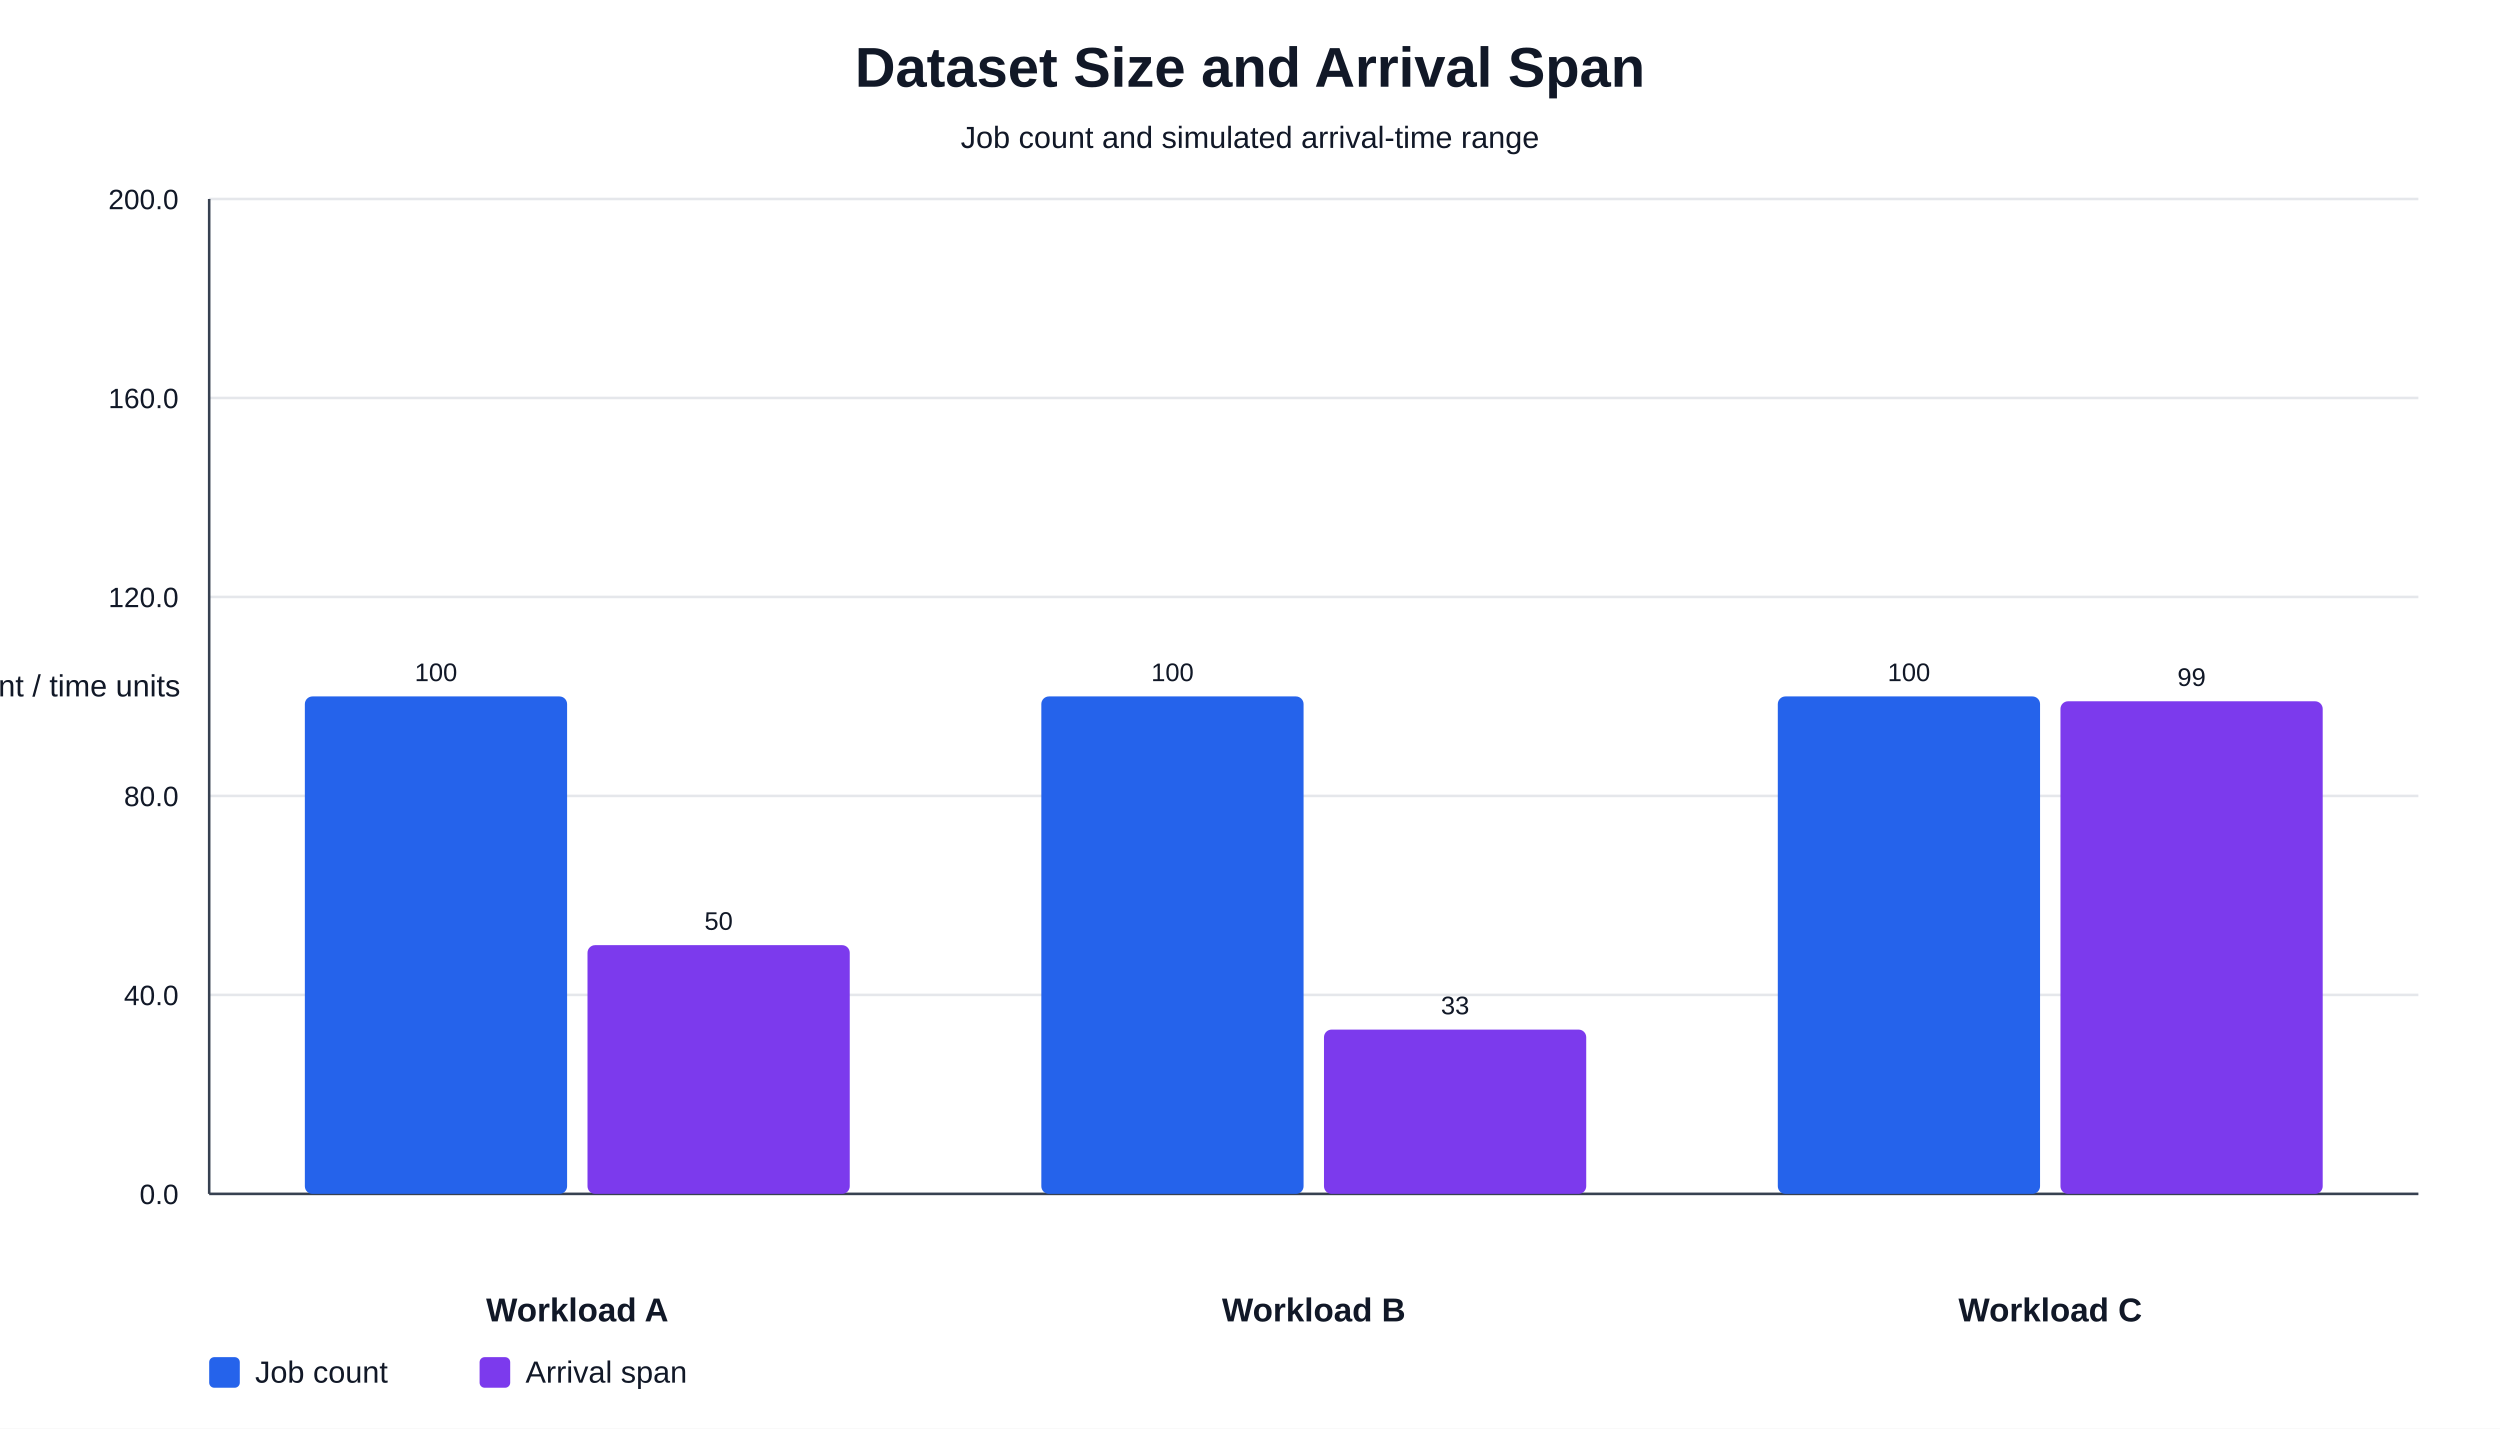
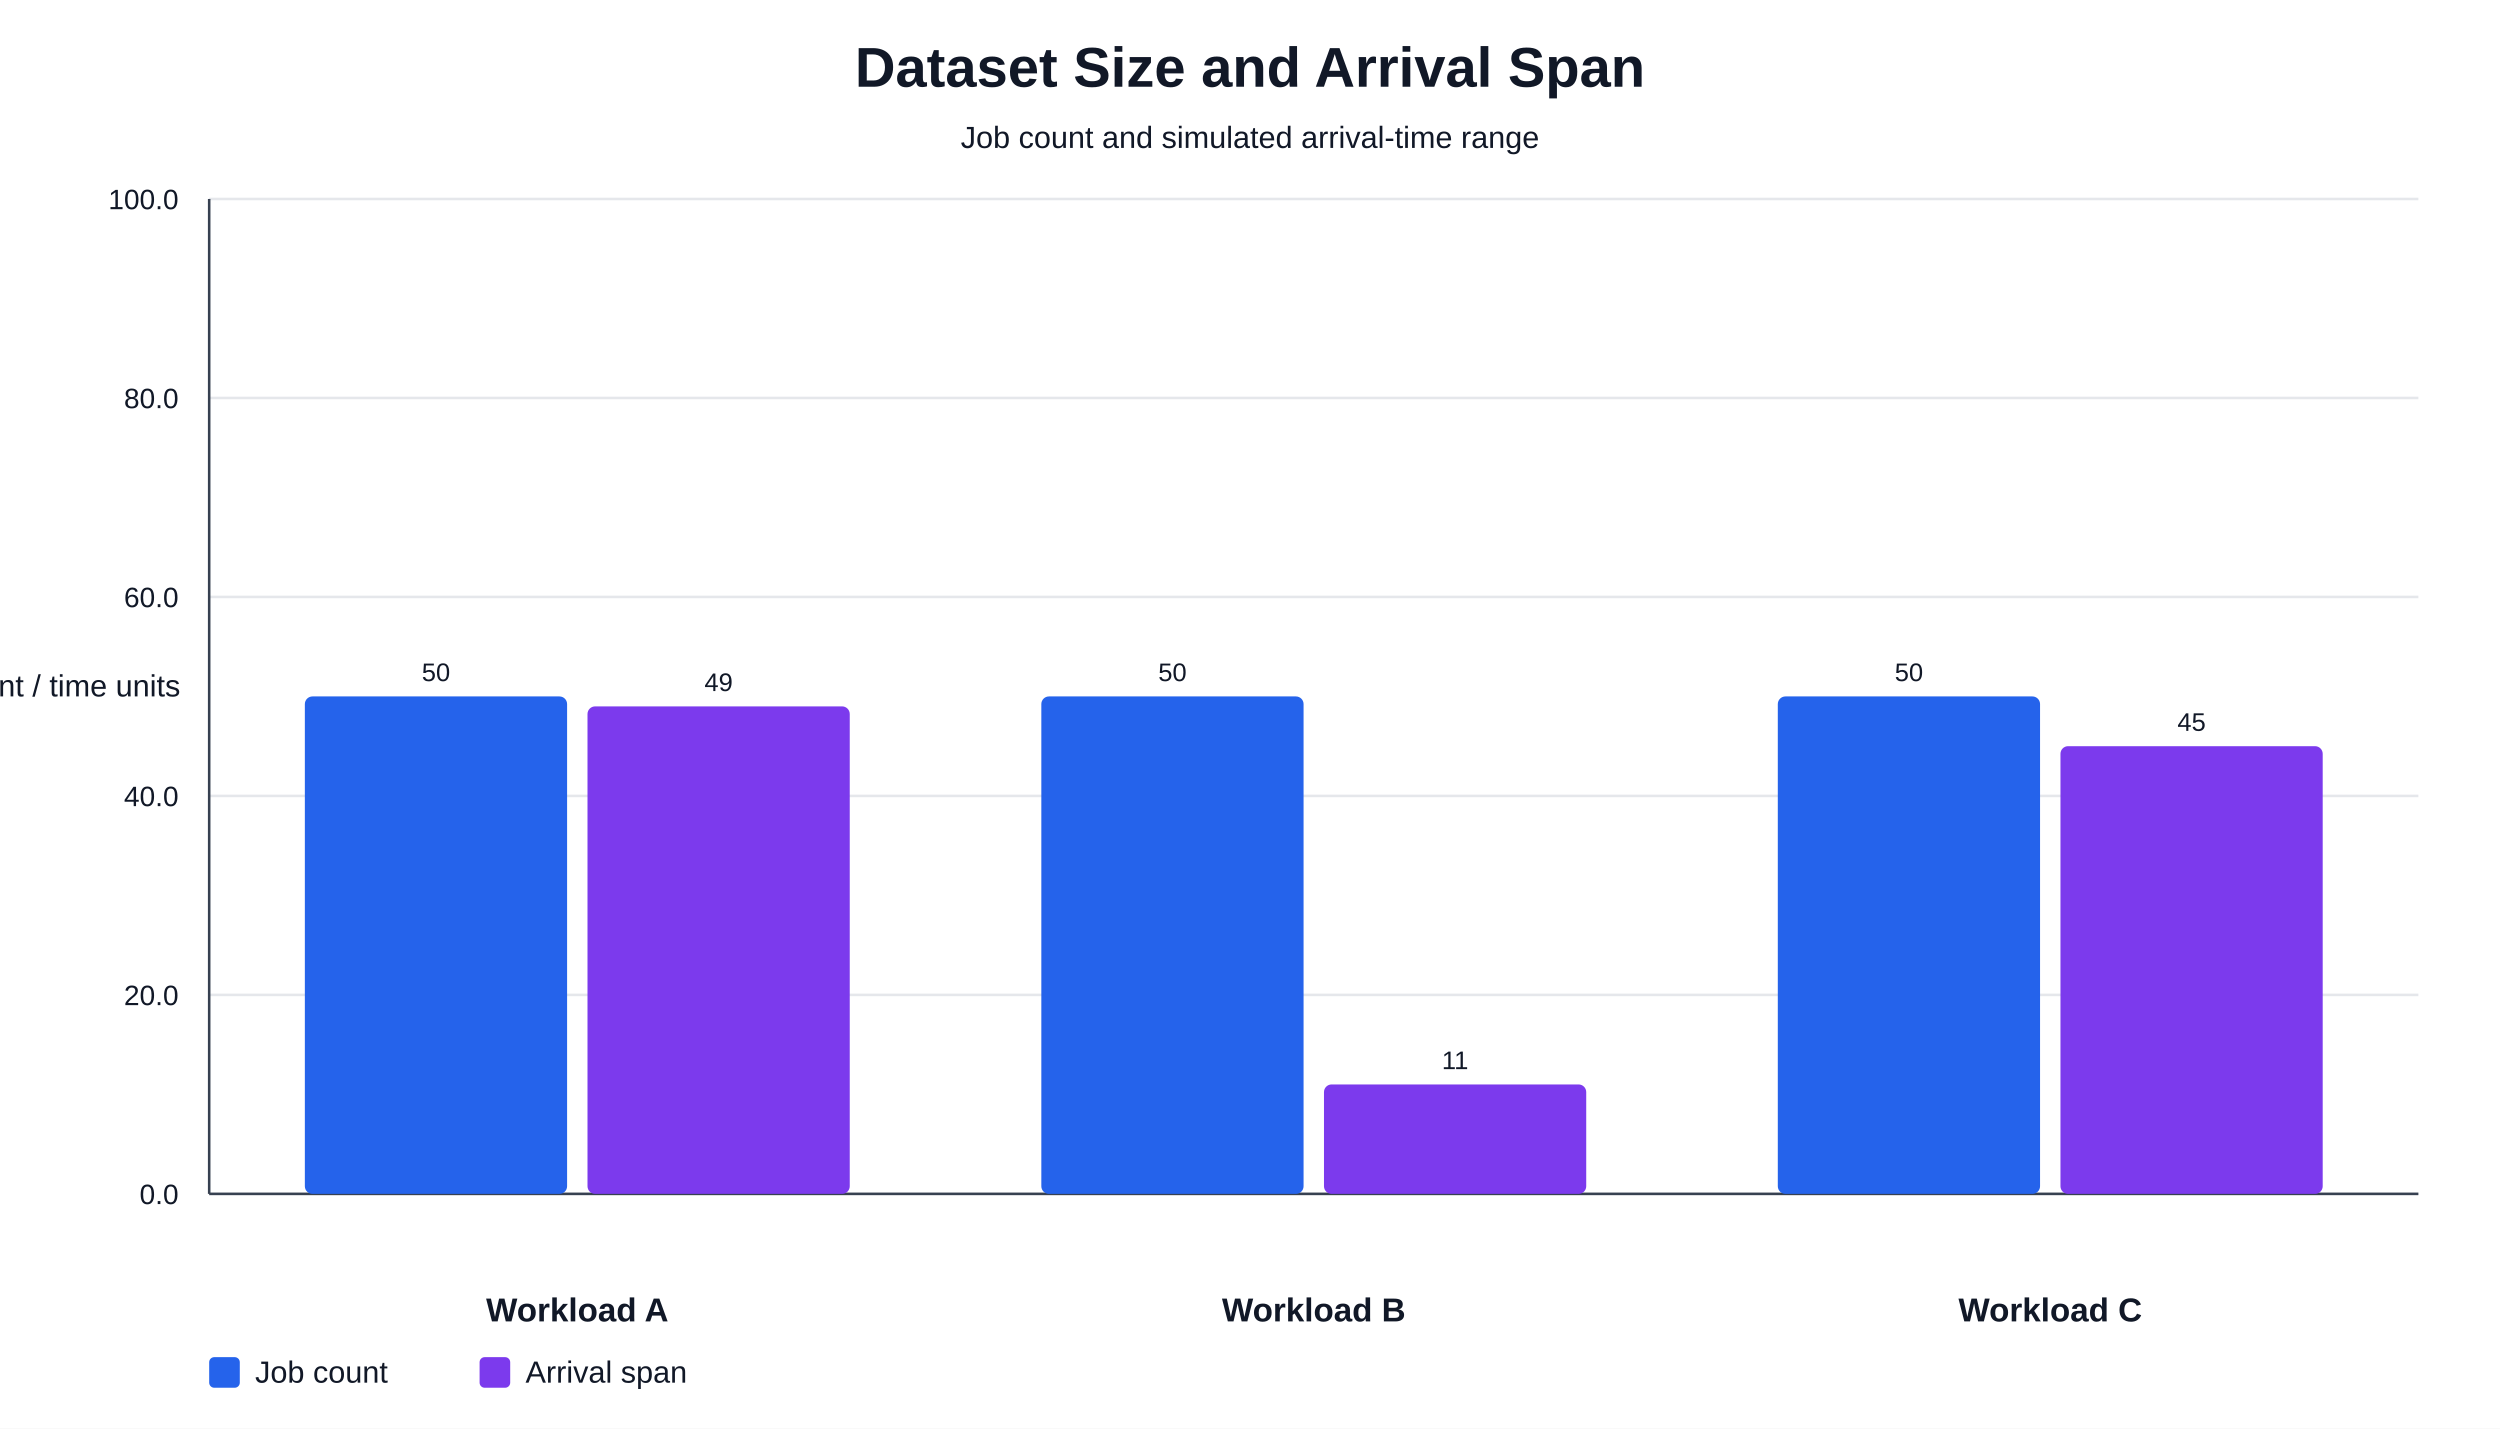
<svg xmlns="http://www.w3.org/2000/svg" width="980" height="560" viewBox="0 0 980 560">
  <rect width="100%" height="100%" fill="#ffffff" />
  <text x="490.0" y="34.0" font-family="Arial, sans-serif" font-size="22" font-weight="700" text-anchor="middle" fill="#111827">Dataset Size and Arrival Span</text>
  <text x="490.0" y="58.0" font-family="Arial, sans-serif" font-size="12" font-weight="400" text-anchor="middle" fill="#111827">Job count and simulated arrival-time range</text>
  <line x1="82" y1="468.0" x2="948" y2="468.0" stroke="#e5e7eb" />
  <text x="70.0" y="472.0" font-family="Arial, sans-serif" font-size="11" font-weight="400" text-anchor="end" fill="#111827">0.0</text>
  <line x1="82" y1="390.0" x2="948" y2="390.0" stroke="#e5e7eb" />
-   <text x="70.0" y="394.0" font-family="Arial, sans-serif" font-size="11" font-weight="400" text-anchor="end" fill="#111827">40.0</text>
+   <text x="70.0" y="394.0" font-family="Arial, sans-serif" font-size="11" font-weight="400" text-anchor="end" fill="#111827">20.0</text>
  <line x1="82" y1="312.0" x2="948" y2="312.0" stroke="#e5e7eb" />
-   <text x="70.0" y="316.0" font-family="Arial, sans-serif" font-size="11" font-weight="400" text-anchor="end" fill="#111827">80.0</text>
+   <text x="70.0" y="316.0" font-family="Arial, sans-serif" font-size="11" font-weight="400" text-anchor="end" fill="#111827">40.0</text>
  <line x1="82" y1="234.0" x2="948" y2="234.0" stroke="#e5e7eb" />
-   <text x="70.0" y="238.0" font-family="Arial, sans-serif" font-size="11" font-weight="400" text-anchor="end" fill="#111827">120.0</text>
+   <text x="70.0" y="238.0" font-family="Arial, sans-serif" font-size="11" font-weight="400" text-anchor="end" fill="#111827">60.0</text>
  <line x1="82" y1="156.0" x2="948" y2="156.0" stroke="#e5e7eb" />
-   <text x="70.0" y="160.0" font-family="Arial, sans-serif" font-size="11" font-weight="400" text-anchor="end" fill="#111827">160.0</text>
+   <text x="70.0" y="160.0" font-family="Arial, sans-serif" font-size="11" font-weight="400" text-anchor="end" fill="#111827">80.0</text>
  <line x1="82" y1="78.0" x2="948" y2="78.0" stroke="#e5e7eb" />
-   <text x="70.0" y="82.0" font-family="Arial, sans-serif" font-size="11" font-weight="400" text-anchor="end" fill="#111827">200.0</text>
+   <text x="70.0" y="82.0" font-family="Arial, sans-serif" font-size="11" font-weight="400" text-anchor="end" fill="#111827">100.0</text>
  <line x1="82" y1="78" x2="82" y2="468" stroke="#374151" />
  <line x1="82" y1="468" x2="948" y2="468" stroke="#374151" />
  <text x="24.0" y="273.0" font-family="Arial, sans-serif" font-size="12" font-weight="400" text-anchor="middle" fill="#111827">Count / time units</text>
  <text x="226.3" y="518.0" font-family="Arial, sans-serif" font-size="13" font-weight="700" text-anchor="middle" fill="#111827">Workload A</text>
  <rect x="119.5" y="273.0" width="102.8" height="195.0" fill="#2563eb" rx="3" />
-   <text x="170.9" y="267.0" font-family="Arial, sans-serif" font-size="10" font-weight="400" text-anchor="middle" fill="#111827">100</text>
-   <rect x="230.3" y="370.5" width="102.8" height="97.5" fill="#7c3aed" rx="3" />
-   <text x="281.7" y="364.5" font-family="Arial, sans-serif" font-size="10" font-weight="400" text-anchor="middle" fill="#111827">50</text>
+   <text x="170.9" y="267.0" font-family="Arial, sans-serif" font-size="10" font-weight="400" text-anchor="middle" fill="#111827">50</text>
+   <rect x="230.3" y="276.9" width="102.8" height="191.1" fill="#7c3aed" rx="3" />
+   <text x="281.7" y="270.9" font-family="Arial, sans-serif" font-size="10" font-weight="400" text-anchor="middle" fill="#111827">49</text>
  <text x="515.0" y="518.0" font-family="Arial, sans-serif" font-size="13" font-weight="700" text-anchor="middle" fill="#111827">Workload B</text>
  <rect x="408.2" y="273.0" width="102.8" height="195.0" fill="#2563eb" rx="3" />
-   <text x="459.6" y="267.0" font-family="Arial, sans-serif" font-size="10" font-weight="400" text-anchor="middle" fill="#111827">100</text>
-   <rect x="519.0" y="403.6" width="102.8" height="64.4" fill="#7c3aed" rx="3" />
-   <text x="570.4" y="397.6" font-family="Arial, sans-serif" font-size="10" font-weight="400" text-anchor="middle" fill="#111827">33</text>
+   <text x="459.6" y="267.0" font-family="Arial, sans-serif" font-size="10" font-weight="400" text-anchor="middle" fill="#111827">50</text>
+   <rect x="519.0" y="425.1" width="102.8" height="42.9" fill="#7c3aed" rx="3" />
+   <text x="570.4" y="419.1" font-family="Arial, sans-serif" font-size="10" font-weight="400" text-anchor="middle" fill="#111827">11</text>
  <text x="803.7" y="518.0" font-family="Arial, sans-serif" font-size="13" font-weight="700" text-anchor="middle" fill="#111827">Workload C</text>
  <rect x="696.9" y="273.0" width="102.8" height="195.0" fill="#2563eb" rx="3" />
-   <text x="748.3" y="267.0" font-family="Arial, sans-serif" font-size="10" font-weight="400" text-anchor="middle" fill="#111827">100</text>
-   <rect x="807.7" y="274.9" width="102.8" height="193.1" fill="#7c3aed" rx="3" />
-   <text x="859.1" y="268.9" font-family="Arial, sans-serif" font-size="10" font-weight="400" text-anchor="middle" fill="#111827">99</text>
+   <text x="748.3" y="267.0" font-family="Arial, sans-serif" font-size="10" font-weight="400" text-anchor="middle" fill="#111827">50</text>
+   <rect x="807.7" y="292.5" width="102.8" height="175.5" fill="#7c3aed" rx="3" />
+   <text x="859.1" y="286.5" font-family="Arial, sans-serif" font-size="10" font-weight="400" text-anchor="middle" fill="#111827">45</text>
  <rect x="82" y="532" width="12" height="12" fill="#2563eb" rx="2" />
  <text x="100.0" y="542.0" font-family="Arial, sans-serif" font-size="12" font-weight="400" text-anchor="start" fill="#111827">Job count</text>
  <rect x="188" y="532" width="12" height="12" fill="#7c3aed" rx="2" />
  <text x="206.0" y="542.0" font-family="Arial, sans-serif" font-size="12" font-weight="400" text-anchor="start" fill="#111827">Arrival span</text>
</svg>
